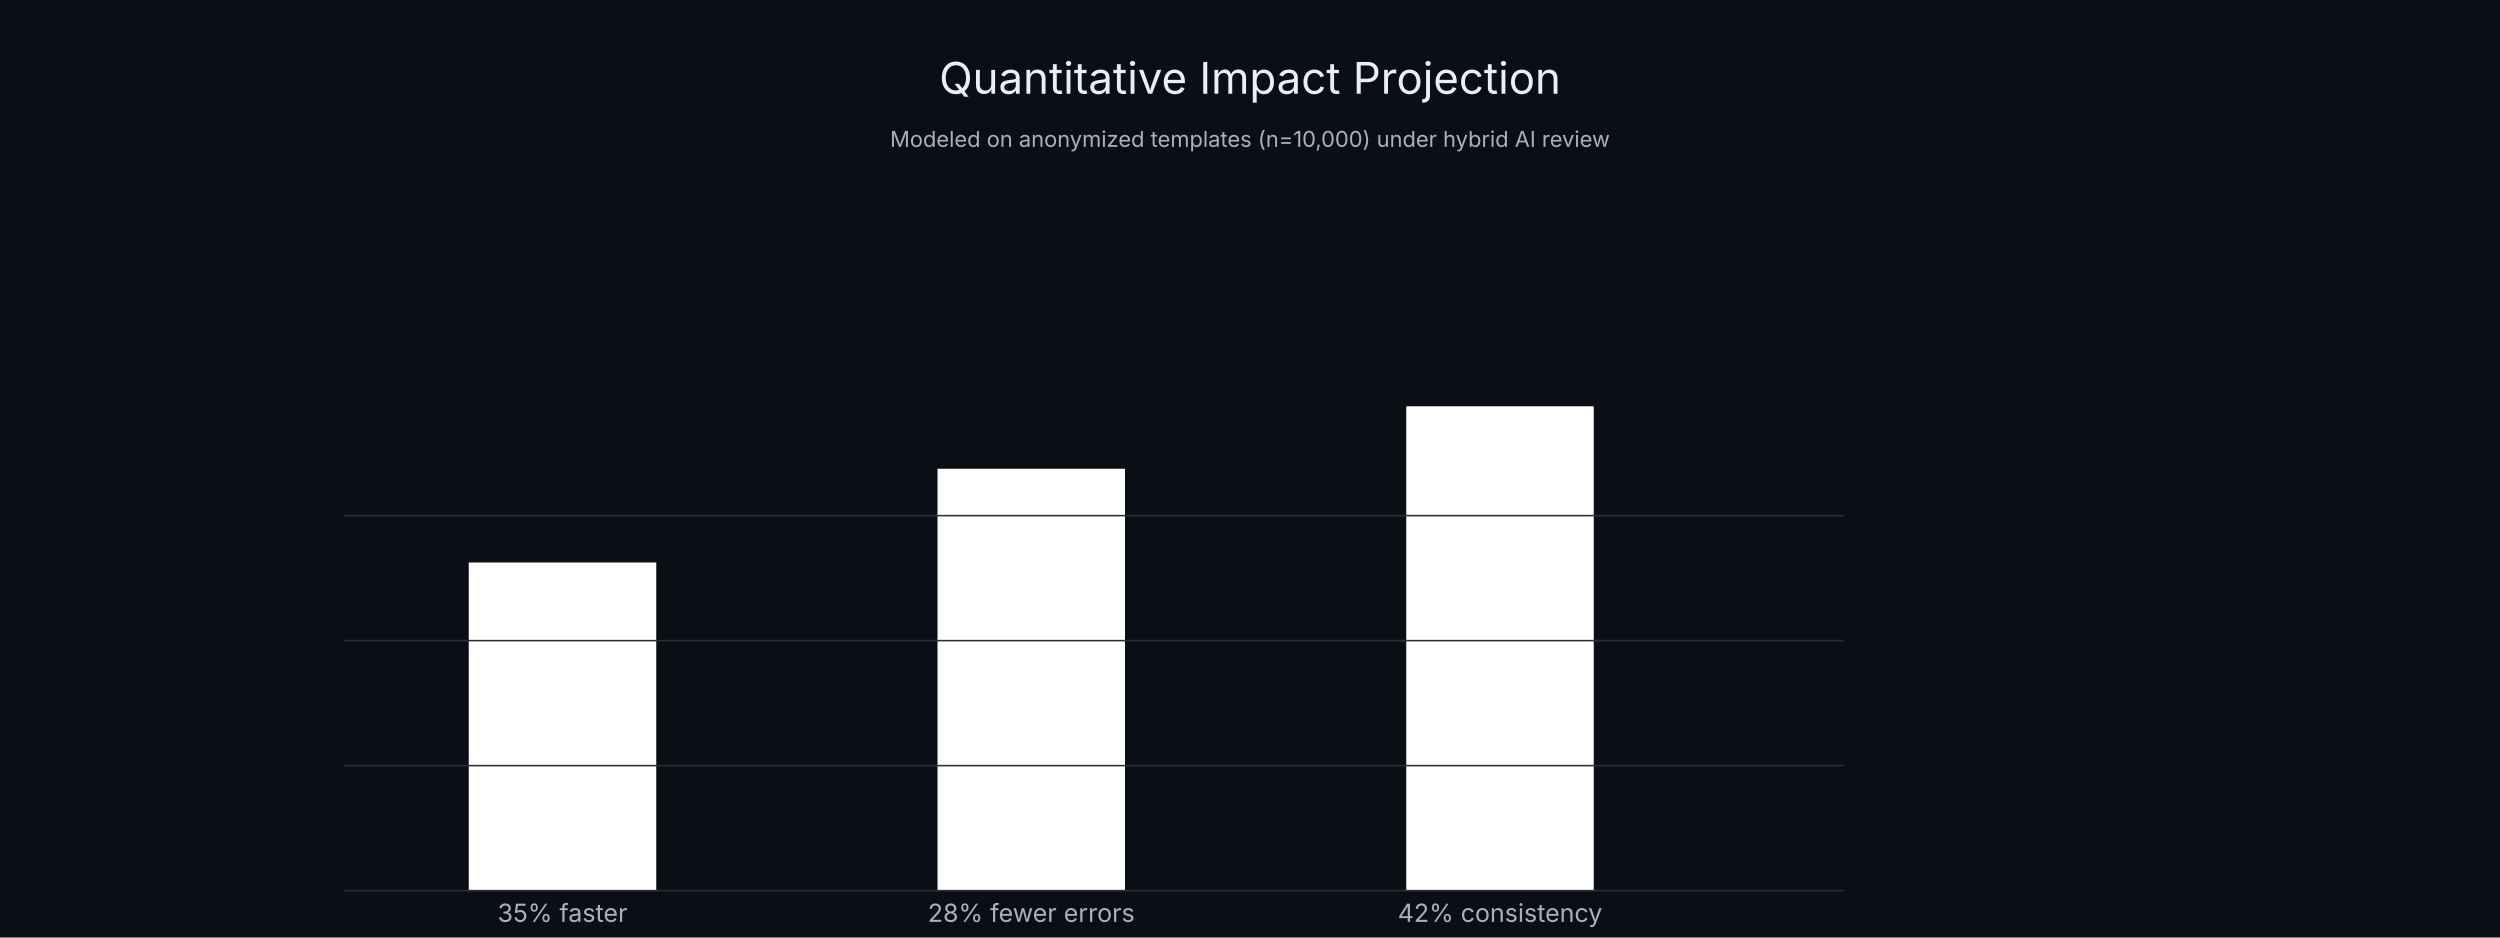
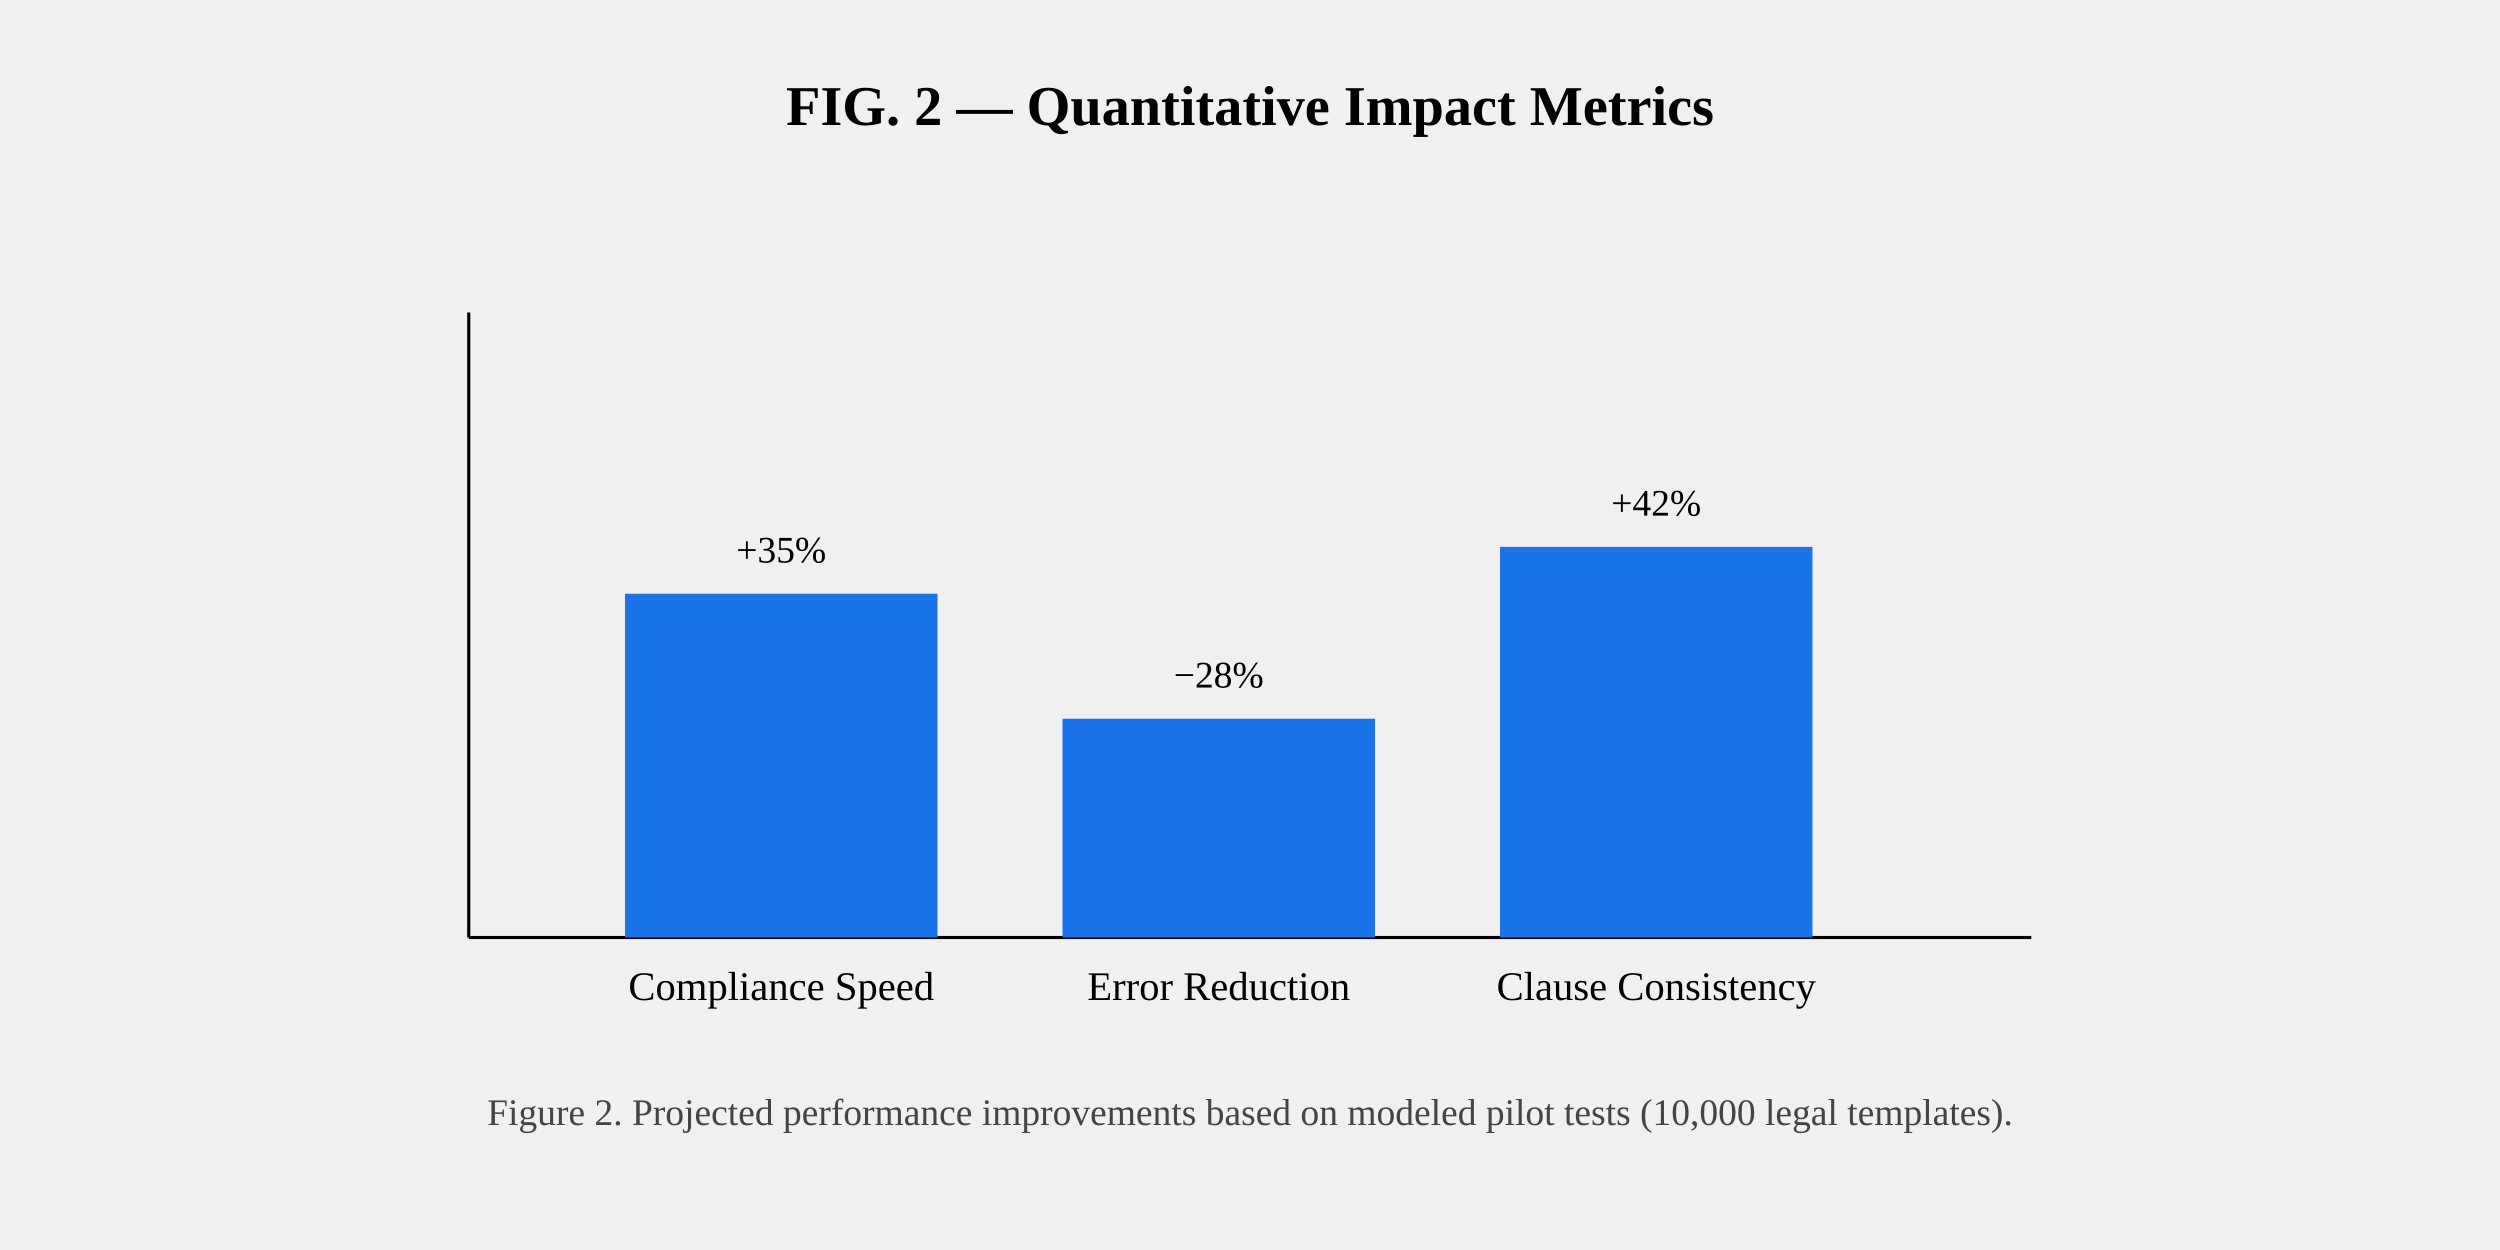
- <svg xmlns="http://www.w3.org/2000/svg" width="1600" height="600">
-   <rect width="100%" height="100%" fill="#0b0f15" />
-   <g font-family="Inter, Arial" fill="#eaeef6">
-     <text x="800" y="60" font-size="28" text-anchor="middle">Quantitative Impact Projection</text>
-     <text x="800" y="94" font-size="14" text-anchor="middle" fill="#aab1bd">
-       Modeled on anonymized templates (n=10,000) under hybrid AI review
-     </text>
-   </g>
-   <g transform="translate(220,140)">
-     <g fill="#ffffff">
-       <rect x="80" y="220" width="120" height="210" />
-       <rect x="380" y="160" width="120" height="270" />
-       <rect x="680" y="120" width="120" height="310" />
-     </g>
-     <g fill="#aab1bd" font-family="Inter, Arial" font-size="16" text-anchor="middle">
-       <text x="140" y="450">35% faster</text>
-       <text x="440" y="450">28% fewer errors</text>
-       <text x="740" y="450">42% consistency</text>
-     </g>
-     <g stroke="#2a2f38" stroke-width="1">
-       <line x1="0" y1="430" x2="960" y2="430" />
-       <line x1="0" y1="350" x2="960" y2="350" />
-       <line x1="0" y1="270" x2="960" y2="270" />
-       <line x1="0" y1="190" x2="960" y2="190" />
-     </g>
-   </g>
+ <svg xmlns="http://www.w3.org/2000/svg" width="800" height="400" style="background:#ffffff">
+   <style>
+     .title {font-family:'Times New Roman',serif; font-size:18px; font-weight:bold; fill:#000;}
+     .label {font-family:'Times New Roman',serif; font-size:13px; fill:#000;}
+     .bar {fill:#1a73e8;}
+     .percent {font-family:'Times New Roman',serif; font-size:12px; fill:#000;}
+     .caption {font-family:'Times New Roman',serif; font-size:12px; fill:#444;}
+   </style>
+   <text x="400" y="40" text-anchor="middle" class="title">FIG. 2 — Quantitative Impact Metrics</text>
+   <line x1="150" y1="300" x2="650" y2="300" stroke="#000" stroke-width="1" />
+   <line x1="150" y1="100" x2="150" y2="300" stroke="#000" stroke-width="1" />
+   <rect x="200" y="190" width="100" height="110" class="bar" />
+   <rect x="340" y="230" width="100" height="70" class="bar" />
+   <rect x="480" y="175" width="100" height="125" class="bar" />
+   <text x="250" y="320" text-anchor="middle" class="label">Compliance Speed</text>
+   <text x="390" y="320" text-anchor="middle" class="label">Error Reduction</text>
+   <text x="530" y="320" text-anchor="middle" class="label">Clause Consistency</text>
+   <text x="250" y="180" text-anchor="middle" class="percent">+35%</text>
+   <text x="390" y="220" text-anchor="middle" class="percent">−28%</text>
+   <text x="530" y="165" text-anchor="middle" class="percent">+42%</text>
+   <text x="400" y="360" text-anchor="middle" class="caption">
+     Figure 2. Projected performance improvements based on modeled pilot tests (10,000 legal templates).
+   </text>
</svg>
